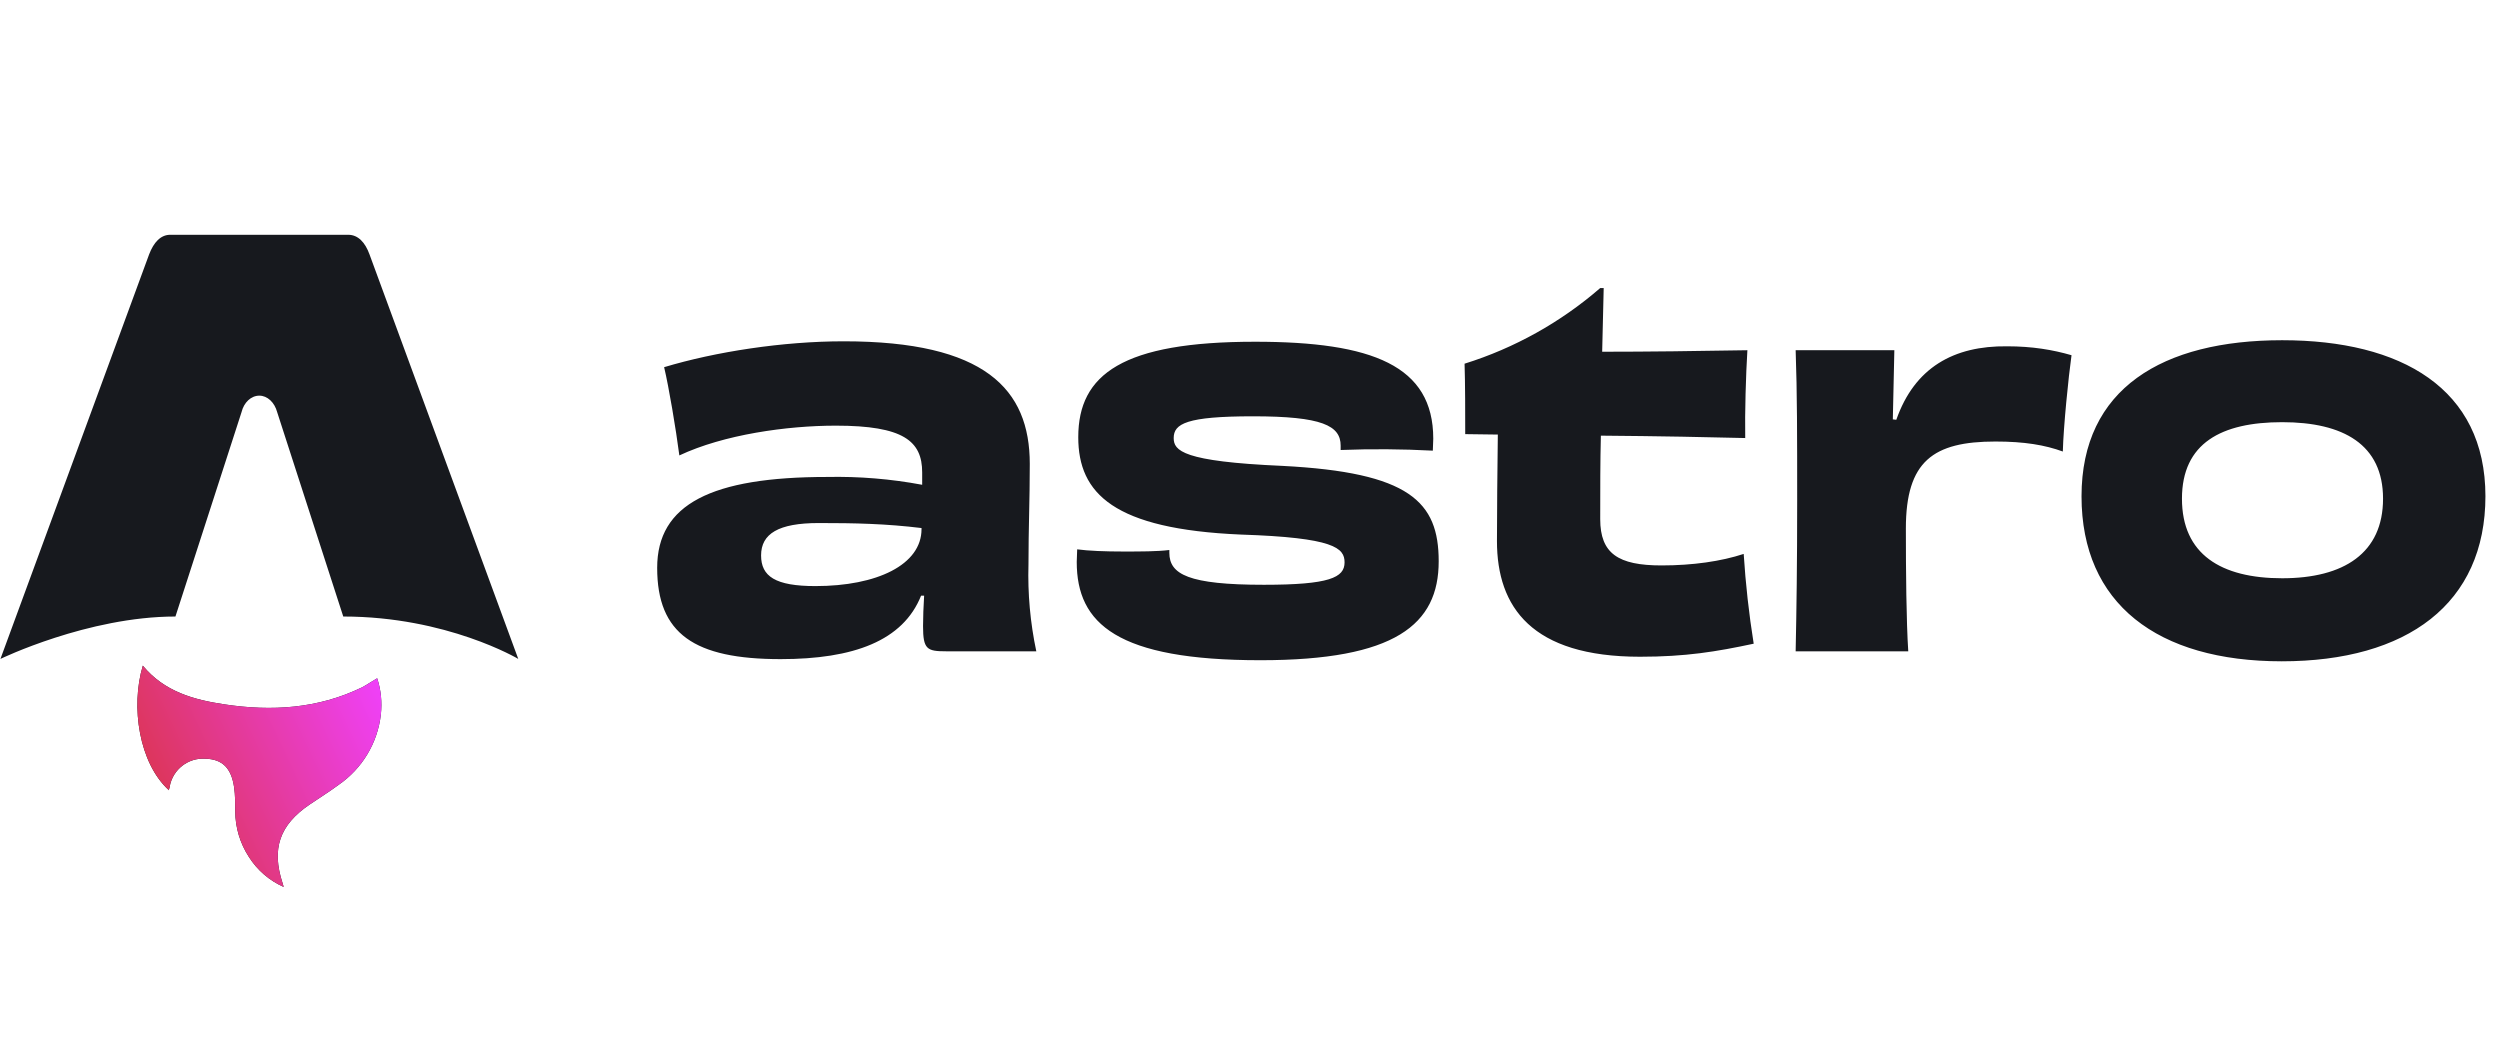
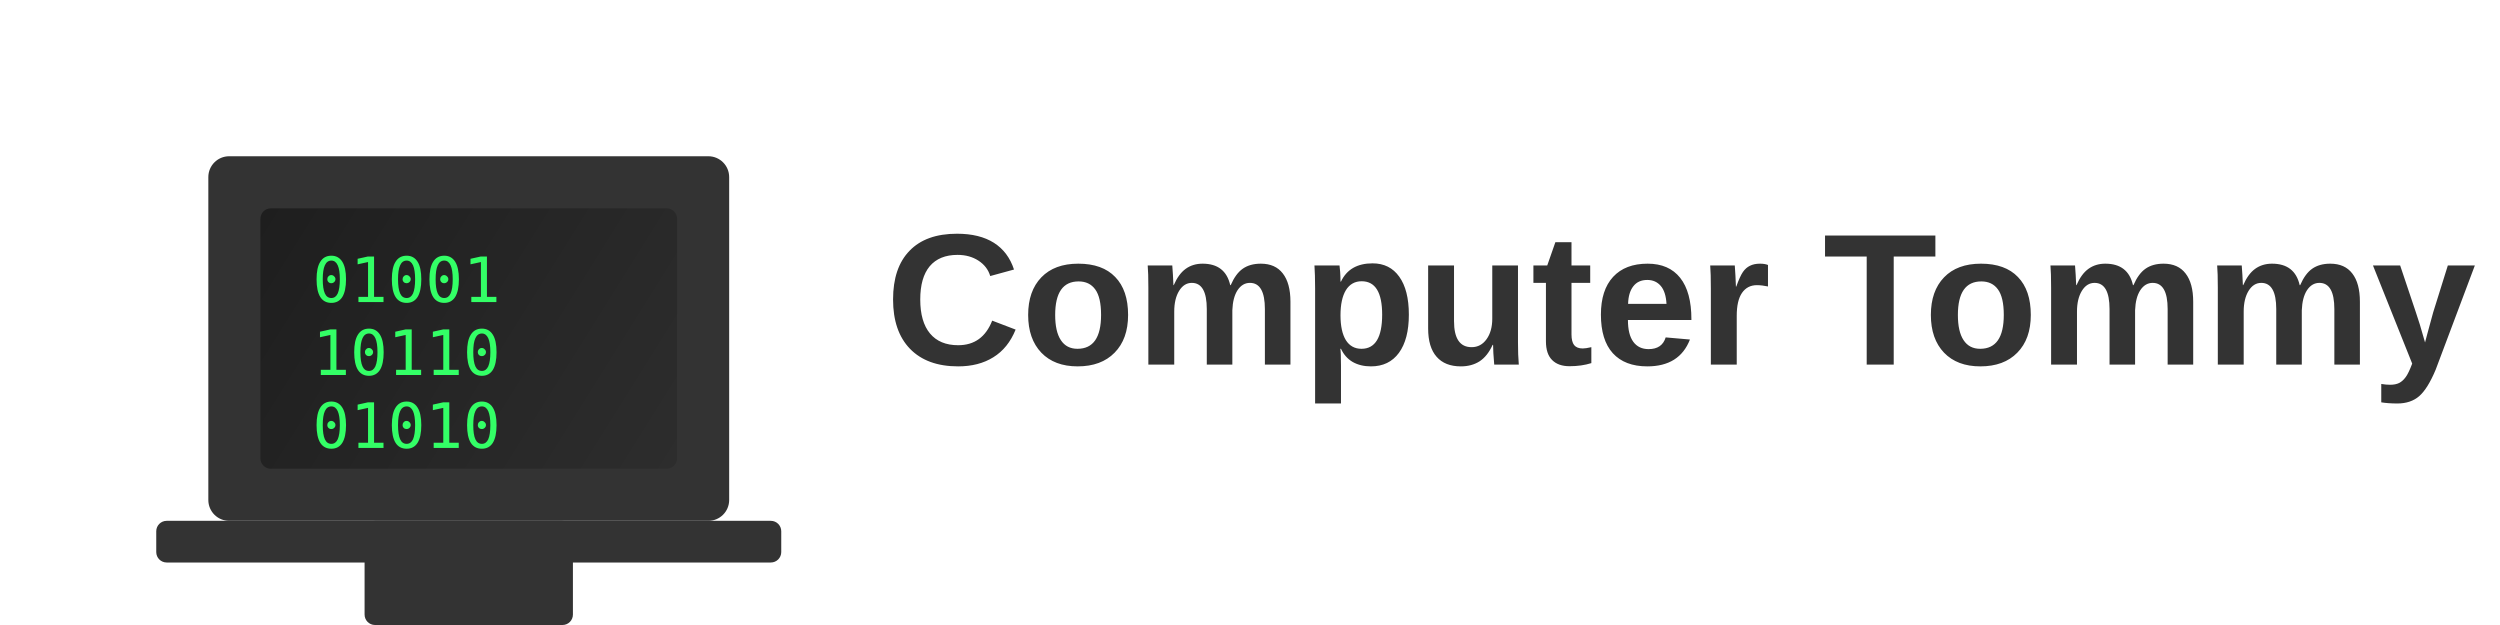
- <svg xmlns="http://www.w3.org/2000/svg" fill="none" width="115" height="48">
-   <path fill="#17191E" d="M7.77 36.35C6.4 35.11 6 32.51 6.57 30.62c.99 1.2 2.35 1.57 3.75 1.78 2.18.33 4.31.2 6.33-.78.23-.12.44-.27.7-.42.18.55.23 1.1.17 1.67a4.56 4.56 0 0 1-1.94 3.23c-.43.32-.9.61-1.34.91-1.38.94-1.76 2.03-1.24 3.62l.05.17a3.63 3.63 0 0 1-1.6-1.38 3.87 3.87 0 0 1-.63-2.1c0-.37 0-.74-.05-1.1-.13-.9-.55-1.3-1.33-1.32a1.56 1.56 0 0 0-1.63 1.26c0 .06-.03.12-.05.2Z" />
-   <path fill="url(#a)" d="M7.77 36.35C6.4 35.11 6 32.51 6.57 30.62c.99 1.2 2.35 1.57 3.75 1.78 2.18.33 4.31.2 6.33-.78.23-.12.44-.27.7-.42.18.55.23 1.1.17 1.67a4.56 4.56 0 0 1-1.94 3.23c-.43.32-.9.61-1.34.91-1.38.94-1.76 2.03-1.24 3.62l.05.17a3.63 3.63 0 0 1-1.6-1.38 3.87 3.87 0 0 1-.63-2.1c0-.37 0-.74-.05-1.1-.13-.9-.55-1.3-1.33-1.32a1.56 1.56 0 0 0-1.63 1.26c0 .06-.03.12-.05.2Z" />
-   <path fill="#17191E" d="M.02 30.31s4.02-1.95 8.05-1.95l3.04-9.4c.11-.45.44-.76.82-.76.37 0 .7.31.82.76l3.04 9.4c4.77 0 8.05 1.95 8.05 1.95L17 11.71c-.2-.56-.53-.91-.98-.91H7.83c-.44 0-.76.35-.97.9L.02 30.31Zm42.37-5.97c0 1.64-2.05 2.62-4.88 2.62-1.85 0-2.5-.45-2.5-1.41 0-1 .8-1.49 2.65-1.49 1.67 0 3.09.03 4.73.23v.05Zm.03-2.04a21.37 21.37 0 0 0-4.37-.36c-5.32 0-7.82 1.25-7.82 4.18 0 3.04 1.71 4.2 5.68 4.2 3.35 0 5.63-.84 6.46-2.92h.14c-.03.5-.05 1-.05 1.4 0 1.07.18 1.16 1.06 1.16h4.15a16.9 16.9 0 0 1-.36-4c0-1.67.06-2.93.06-4.62 0-3.45-2.07-5.64-8.56-5.64-2.8 0-5.9.48-8.26 1.19.22.93.54 2.83.7 4.06 2.04-.96 4.95-1.37 7.2-1.37 3.11 0 3.97.71 3.97 2.15v.57Zm11.37 3c-.56.07-1.33.07-2.12.07-.83 0-1.6-.03-2.12-.1l-.02.58c0 2.85 1.87 4.52 8.45 4.52 6.2 0 8.2-1.64 8.2-4.55 0-2.74-1.33-4.09-7.2-4.39-4.58-.2-4.99-.7-4.99-1.28 0-.66.59-1 3.65-1 3.18 0 4.03.43 4.03 1.35v.2a46.13 46.13 0 0 1 4.24.03l.02-.55c0-3.36-2.8-4.46-8.2-4.46-6.08 0-8.13 1.49-8.13 4.39 0 2.6 1.64 4.23 7.48 4.48 4.3.14 4.77.62 4.77 1.28 0 .7-.7 1.03-3.71 1.03-3.47 0-4.35-.48-4.35-1.47v-.13Zm19.82-12.05a17.5 17.5 0 0 1-6.24 3.48c.03.84.03 2.4.03 3.24l1.5.02c-.02 1.63-.04 3.6-.04 4.9 0 3.04 1.6 5.32 6.58 5.32 2.1 0 3.5-.23 5.23-.6a43.77 43.77 0 0 1-.46-4.13c-1.03.34-2.34.53-3.78.53-2 0-2.82-.55-2.82-2.13 0-1.37 0-2.65.03-3.84 2.57.02 5.13.07 6.64.11-.02-1.18.03-2.9.1-4.04-2.2.04-4.65.07-6.68.07l.07-2.93h-.16Zm13.46 6.04a767.33 767.33 0 0 1 .07-3.18H82.6c.07 1.96.07 3.98.07 6.92 0 2.95-.03 4.99-.07 6.93h5.18c-.09-1.37-.11-3.68-.11-5.65 0-3.1 1.26-4 4.12-4 1.33 0 2.28.16 3.1.46.03-1.16.26-3.43.4-4.43-.86-.25-1.81-.41-2.96-.41-2.46-.03-4.26.98-5.1 3.38l-.17-.02Zm22.55 3.65c0 2.5-1.8 3.66-4.64 3.66-2.81 0-4.61-1.1-4.61-3.66s1.82-3.52 4.61-3.52c2.82 0 4.64 1.03 4.64 3.52Zm4.71-.11c0-4.96-3.87-7.18-9.35-7.18-5.5 0-9.23 2.22-9.23 7.18 0 4.94 3.49 7.59 9.21 7.59 5.77 0 9.37-2.65 9.37-7.6Z" />
+ <svg xmlns="http://www.w3.org/2000/svg" fill="none" width="240" height="60" viewBox="0 0 240 60">
+   <rect x="20" y="15" width="50" height="35" rx="2" fill="#333333" />
+   <rect x="25" y="20" width="40" height="25" rx="1" fill="url(#screen)" />
+   <rect x="15" y="50" width="60" height="4" rx="1" fill="#333333" />
+   <rect x="35" y="50" width="20" height="10" rx="1" fill="#333333" />
+   <text x="85" y="35" font-family="Arial, sans-serif" font-weight="bold" font-size="18" fill="#333333">Computer Tommy</text>
+   <text x="30" y="29" font-family="monospace" font-size="6" fill="#33FF66">01001</text>
+   <text x="30" y="36" font-family="monospace" font-size="6" fill="#33FF66">10110</text>
+   <text x="30" y="43" font-family="monospace" font-size="6" fill="#33FF66">01010</text>
  <defs>
-     <linearGradient id="a" x1="6.33" x2="19.43" y1="40.8" y2="34.6" gradientUnits="userSpaceOnUse">
-       <stop stop-color="#D83333" />
-       <stop offset="1" stop-color="#F041FF" />
+     <linearGradient id="screen" x1="25" y1="20" x2="65" y2="45" gradientUnits="userSpaceOnUse">
+       <stop offset="0" stop-color="#1E1E1E" />
+       <stop offset="1" stop-color="#2D2D2D" />
    </linearGradient>
  </defs>
</svg>
